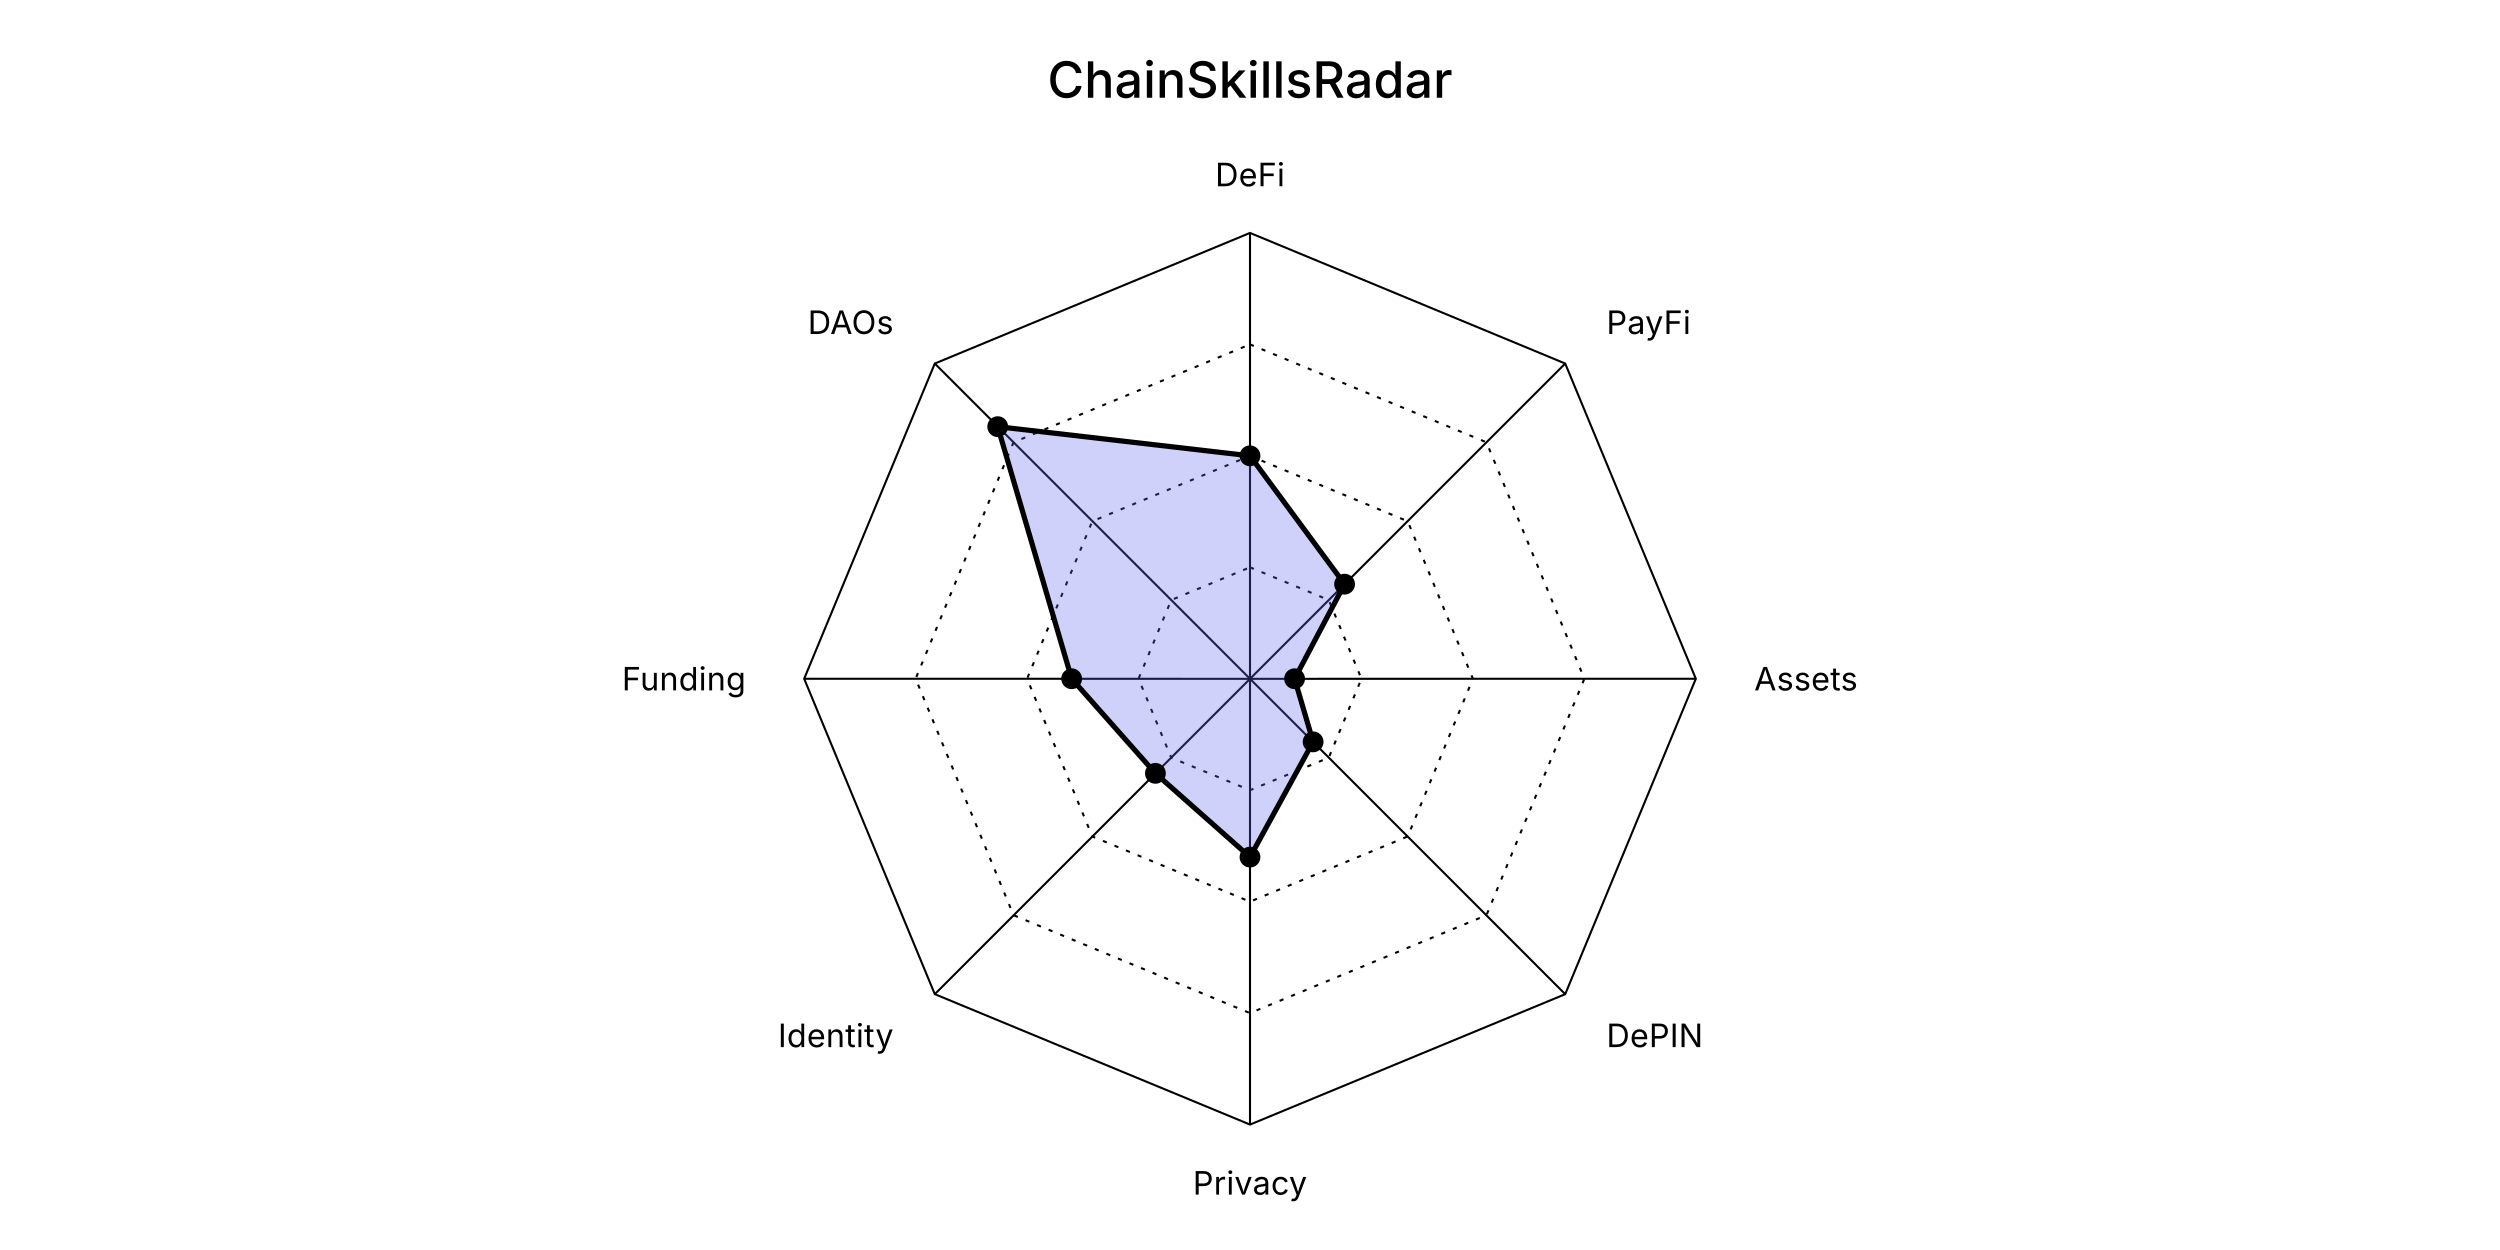
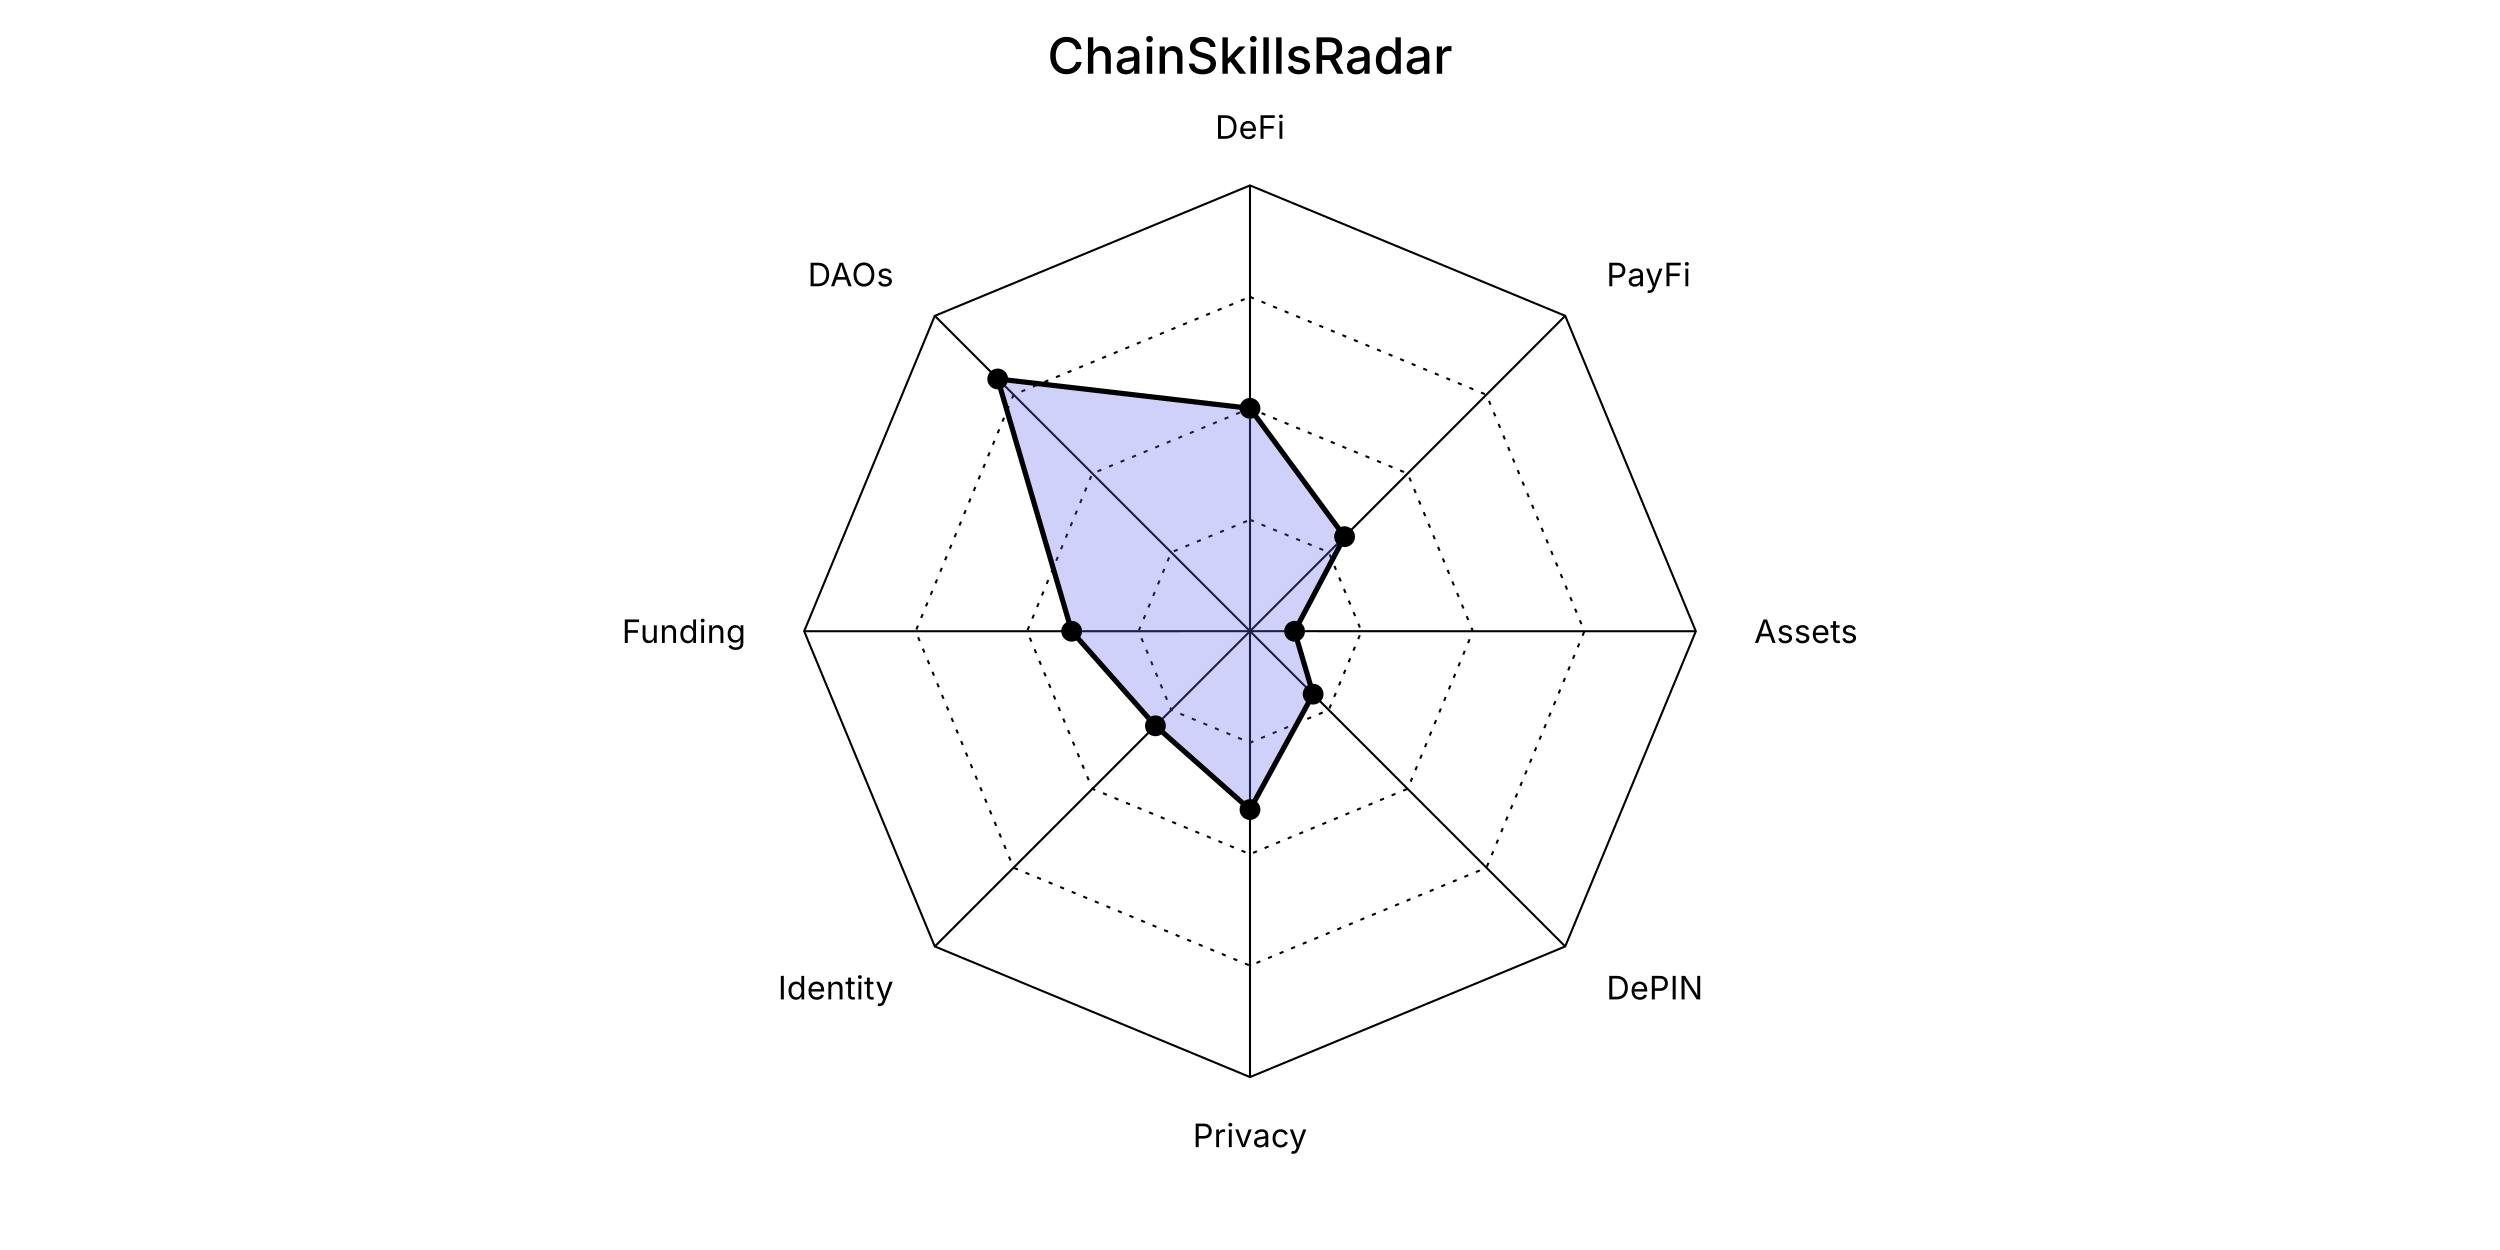
<svg xmlns="http://www.w3.org/2000/svg" viewBox="0 0 1200 600" width="1200" height="600" role="img" aria-label="ChainSkillsRadar">
  <style>
  .grid{fill:none;stroke-width:1;stroke-dasharray:2 4}
  .outer,.axis{fill:none;stroke-width:1}
  .data{fill:#6366f1;fill-opacity:0.3;stroke-width:2.5;stroke-linejoin:round}
  .label{font:400 15.5px Inter,ui-sans-serif,system-ui,-apple-system,BlinkMacSystemFont,"Segoe UI",sans-serif;letter-spacing:.1px}
  .chart-title{font:500 24px Inter,ui-sans-serif,system-ui,-apple-system,BlinkMacSystemFont,"Segoe UI",sans-serif;letter-spacing:.1px}
  .background{fill:#fff}.grid,.outer,.axis,.data{stroke:#000}.dot,.label,.chart-title{fill:#000}
  @media(prefers-color-scheme:dark){.background{fill:#0d1117}.grid,.outer,.axis,.data{stroke:#f0f6fc}.dot,.label,.chart-title{fill:#f0f6fc}}
</style>
  <rect class="background" width="1200" height="600" />
-   <text class="chart-title" x="600" y="46.9" text-anchor="middle">ChainSkillsRadar</text>
-   <polygon class="grid" points="600.0,272.3 637.8,288.0 653.5,325.8 637.8,363.7 600.0,379.3 562.2,363.7 546.5,325.8 562.2,288.0" />
-   <polygon class="grid" points="600.0,218.8 675.7,250.2 707.0,325.8 675.7,401.5 600.0,432.8 524.3,401.5 493.0,325.8 524.3,250.2" />
-   <polygon class="grid" points="600.0,165.3 713.5,212.3 760.5,325.8 713.5,439.3 600.0,486.3 486.5,439.3 439.5,325.8 486.5,212.3" />
-   <polygon class="outer" points="600.0,111.8 751.3,174.5 814.0,325.8 751.3,477.2 600.0,539.8 448.7,477.2 386.0,325.8 448.7,174.5" />
-   <line class="axis" x1="600" y1="325.833" x2="600.0" y2="111.8" />
-   <line class="axis" x1="600" y1="325.833" x2="751.3" y2="174.5" />
-   <line class="axis" x1="600" y1="325.833" x2="814.0" y2="325.8" />
-   <line class="axis" x1="600" y1="325.833" x2="751.3" y2="477.2" />
-   <line class="axis" x1="600" y1="325.833" x2="600.0" y2="539.8" />
-   <line class="axis" x1="600" y1="325.833" x2="448.7" y2="477.2" />
-   <line class="axis" x1="600" y1="325.833" x2="386.0" y2="325.8" />
-   <line class="axis" x1="600" y1="325.833" x2="448.7" y2="174.5" />
-   <polygon class="data" points="600.0,218.8 645.4,280.4 621.4,325.8 630.3,356.1 600.0,411.4 554.6,371.2 514.4,325.8 478.9,204.8" />
-   <circle class="dot" cx="600.0" cy="218.8" r="5" />
-   <circle class="dot" cx="645.4" cy="280.4" r="5" />
-   <circle class="dot" cx="621.4" cy="325.8" r="5" />
-   <circle class="dot" cx="630.3" cy="356.1" r="5" />
-   <circle class="dot" cx="600.0" cy="411.4" r="5" />
-   <circle class="dot" cx="554.6" cy="371.2" r="5" />
-   <circle class="dot" cx="514.4" cy="325.8" r="5" />
-   <circle class="dot" cx="478.9" cy="204.8" r="5" />
-   <text class="label" x="600.0" y="83.8" text-anchor="middle" dominant-baseline="middle">DeFi</text>
-   <text class="label" x="771.1" y="154.7" text-anchor="start" dominant-baseline="middle">PayFi</text>
-   <text class="label" x="842.0" y="325.8" text-anchor="start" dominant-baseline="middle">Assets</text>
-   <text class="label" x="771.1" y="497.0" text-anchor="start" dominant-baseline="middle">DePIN</text>
-   <text class="label" x="600.0" y="567.8" text-anchor="middle" dominant-baseline="middle">Privacy</text>
-   <text class="label" x="428.9" y="497.0" text-anchor="end" dominant-baseline="middle">Identity</text>
-   <text class="label" x="358.0" y="325.8" text-anchor="end" dominant-baseline="middle">Funding</text>
-   <text class="label" x="428.9" y="154.7" text-anchor="end" dominant-baseline="middle">DAOs</text>
+   <text class="chart-title" x="600" y="35.4" text-anchor="middle">ChainSkillsRadar</text>
+   <polygon class="grid" points="600.0,249.5 637.8,265.1 653.5,303.0 637.8,340.8 600.0,356.5 562.2,340.8 546.5,303.0 562.2,265.1" />
+   <polygon class="grid" points="600.0,196.0 675.7,227.3 707.0,303.0 675.7,378.6 600.0,410.0 524.3,378.6 493.0,303.0 524.3,227.3" />
+   <polygon class="grid" points="600.0,142.5 713.5,189.5 760.5,303.0 713.5,416.5 600.0,463.5 486.5,416.5 439.5,303.0 486.5,189.5" />
+   <polygon class="outer" points="600.0,89.0 751.3,151.6 814.0,303.0 751.3,454.3 600.0,517.0 448.7,454.3 386.0,303.0 448.7,151.6" />
+   <line class="axis" x1="600" y1="302.967" x2="600.0" y2="89.0" />
+   <line class="axis" x1="600" y1="302.967" x2="751.3" y2="151.6" />
+   <line class="axis" x1="600" y1="302.967" x2="814.0" y2="303.0" />
+   <line class="axis" x1="600" y1="302.967" x2="751.3" y2="454.3" />
+   <line class="axis" x1="600" y1="302.967" x2="600.0" y2="517.0" />
+   <line class="axis" x1="600" y1="302.967" x2="448.7" y2="454.3" />
+   <line class="axis" x1="600" y1="302.967" x2="386.0" y2="303.0" />
+   <line class="axis" x1="600" y1="302.967" x2="448.7" y2="151.6" />
+   <polygon class="data" points="600.0,196.0 645.4,257.6 621.4,303.0 630.3,333.2 600.0,388.6 554.6,348.4 514.4,303.0 478.9,181.9" />
+   <circle class="dot" cx="600.0" cy="196.0" r="5" />
+   <circle class="dot" cx="645.4" cy="257.6" r="5" />
+   <circle class="dot" cx="621.4" cy="303.0" r="5" />
+   <circle class="dot" cx="630.3" cy="333.2" r="5" />
+   <circle class="dot" cx="600.0" cy="388.6" r="5" />
+   <circle class="dot" cx="554.6" cy="348.4" r="5" />
+   <circle class="dot" cx="514.4" cy="303.0" r="5" />
+   <circle class="dot" cx="478.9" cy="181.9" r="5" />
+   <text class="label" x="600.0" y="61.0" text-anchor="middle" dominant-baseline="middle">DeFi</text>
+   <text class="label" x="771.1" y="131.8" text-anchor="start" dominant-baseline="middle">PayFi</text>
+   <text class="label" x="842.0" y="303.0" text-anchor="start" dominant-baseline="middle">Assets</text>
+   <text class="label" x="771.1" y="474.1" text-anchor="start" dominant-baseline="middle">DePIN</text>
+   <text class="label" x="600.0" y="545.0" text-anchor="middle" dominant-baseline="middle">Privacy</text>
+   <text class="label" x="428.9" y="474.1" text-anchor="end" dominant-baseline="middle">Identity</text>
+   <text class="label" x="358.0" y="303.0" text-anchor="end" dominant-baseline="middle">Funding</text>
+   <text class="label" x="428.9" y="131.8" text-anchor="end" dominant-baseline="middle">DAOs</text>
</svg>
